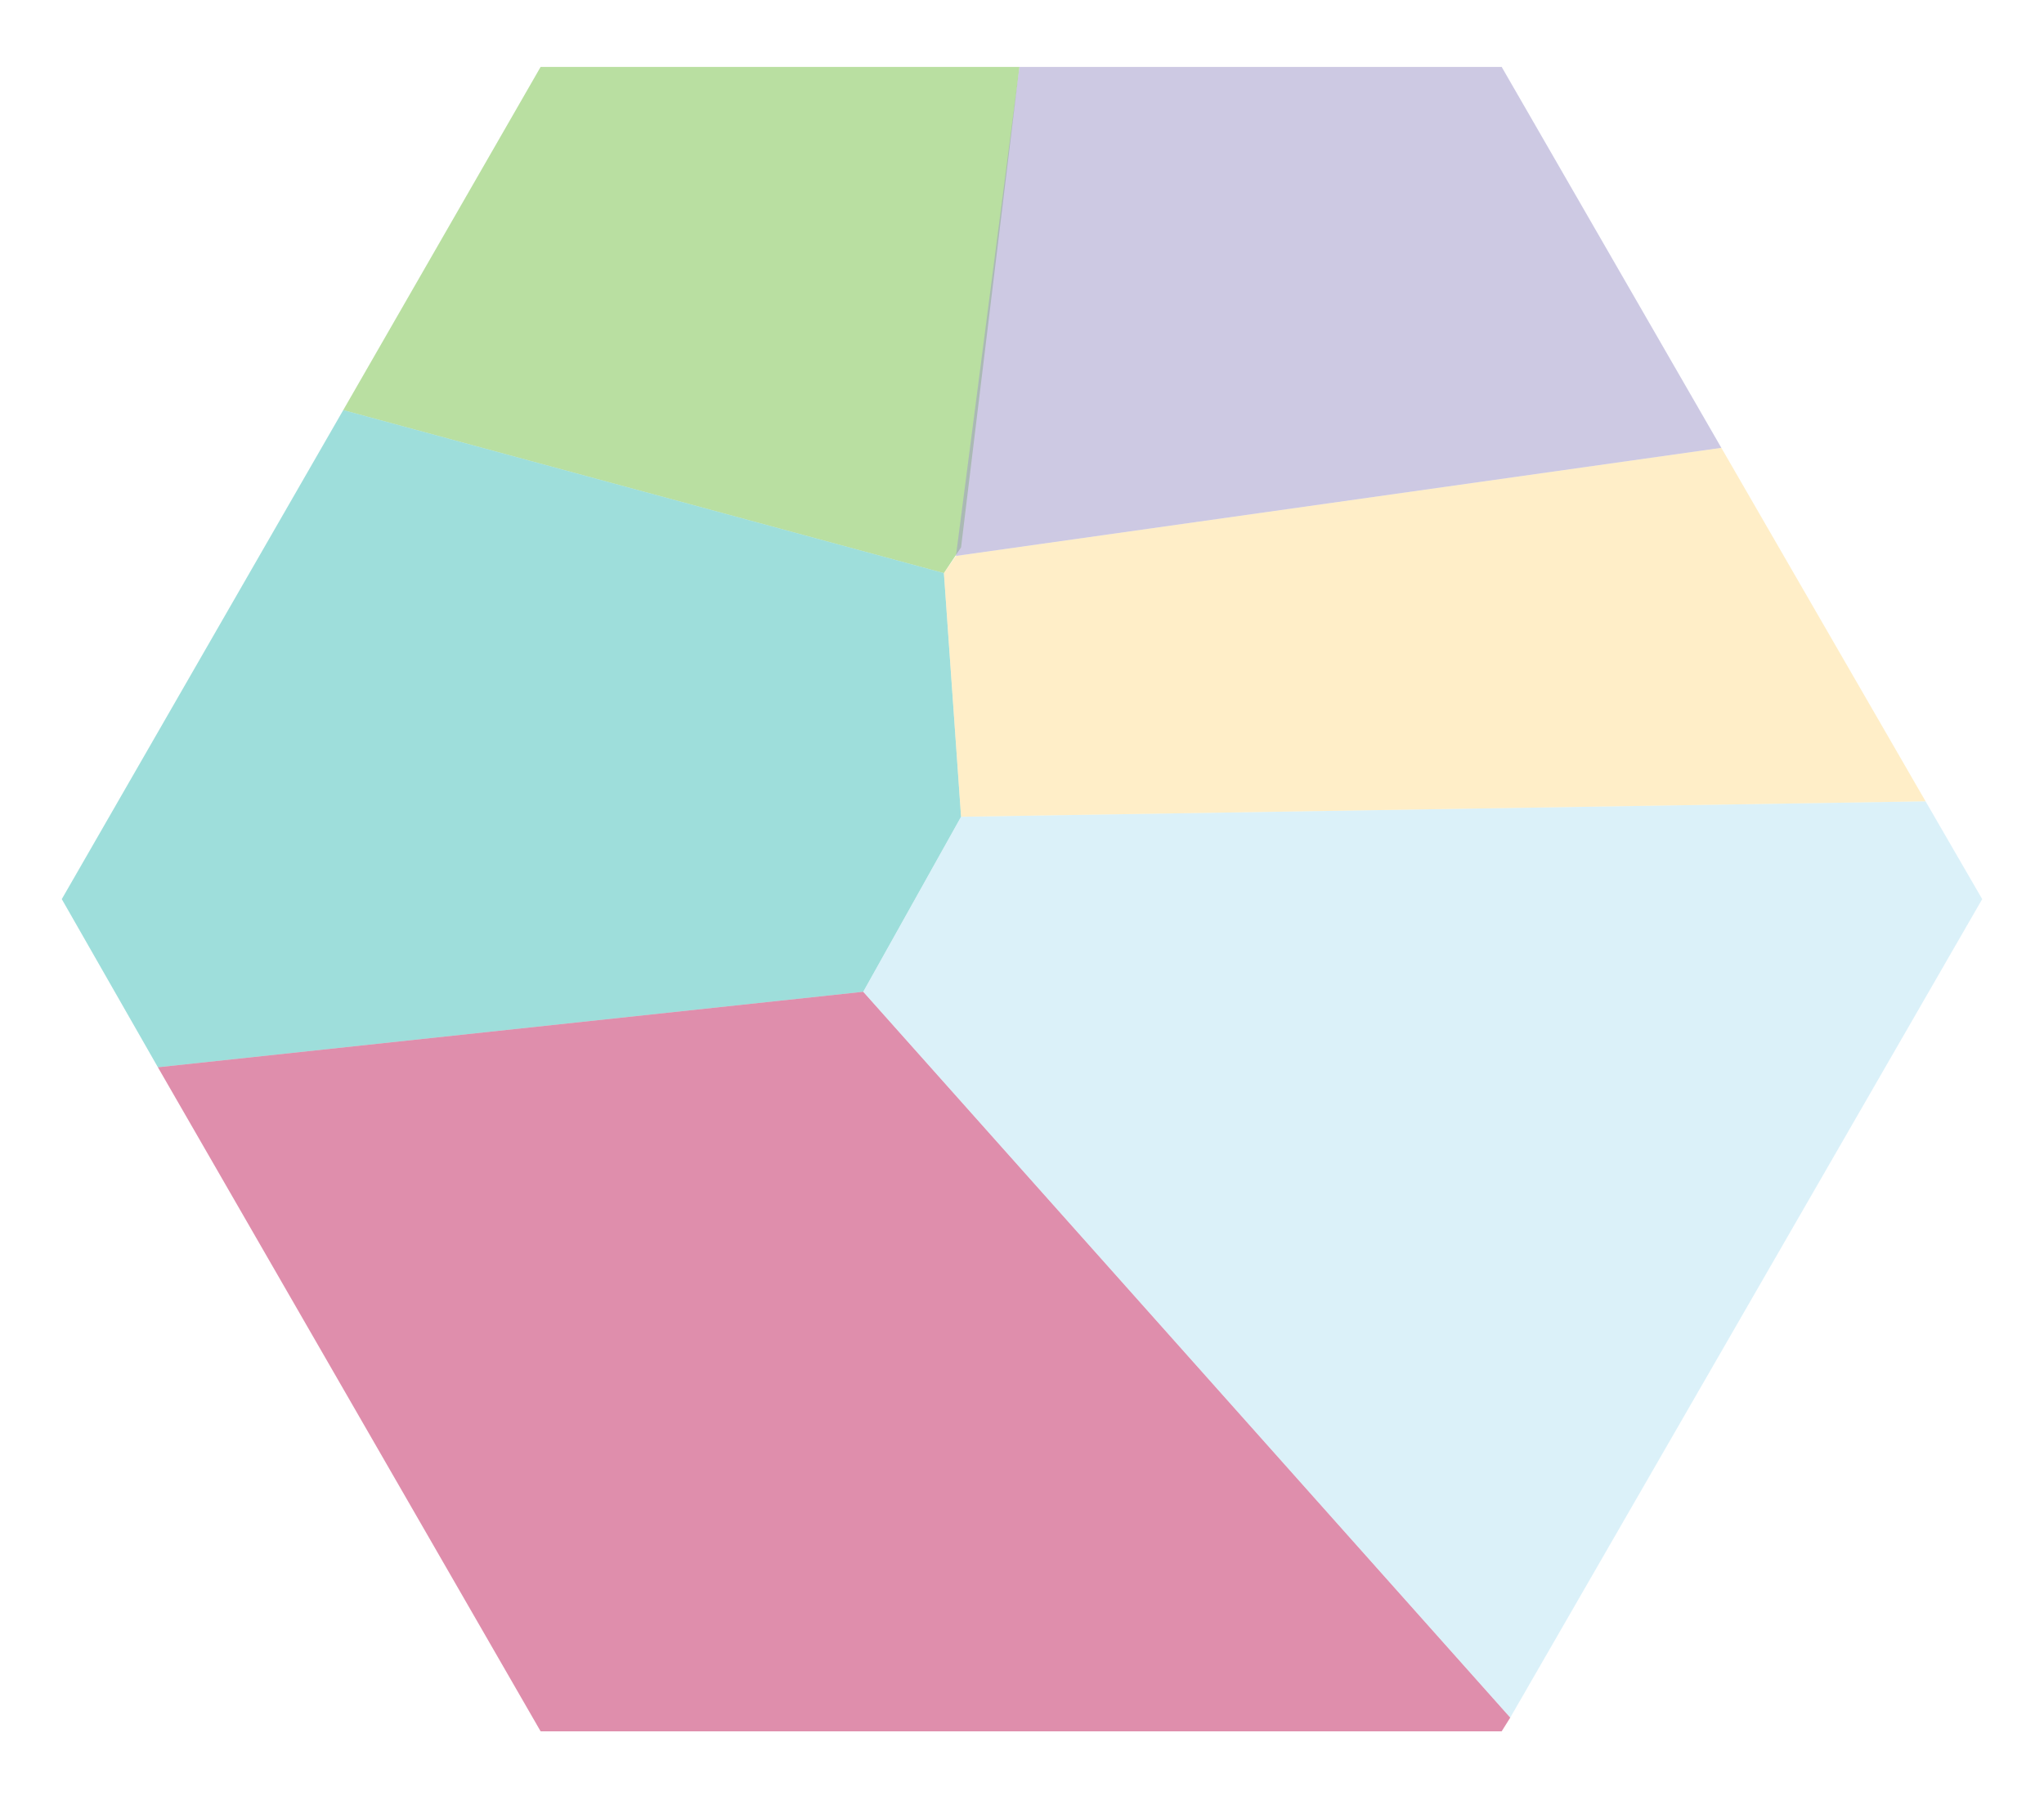
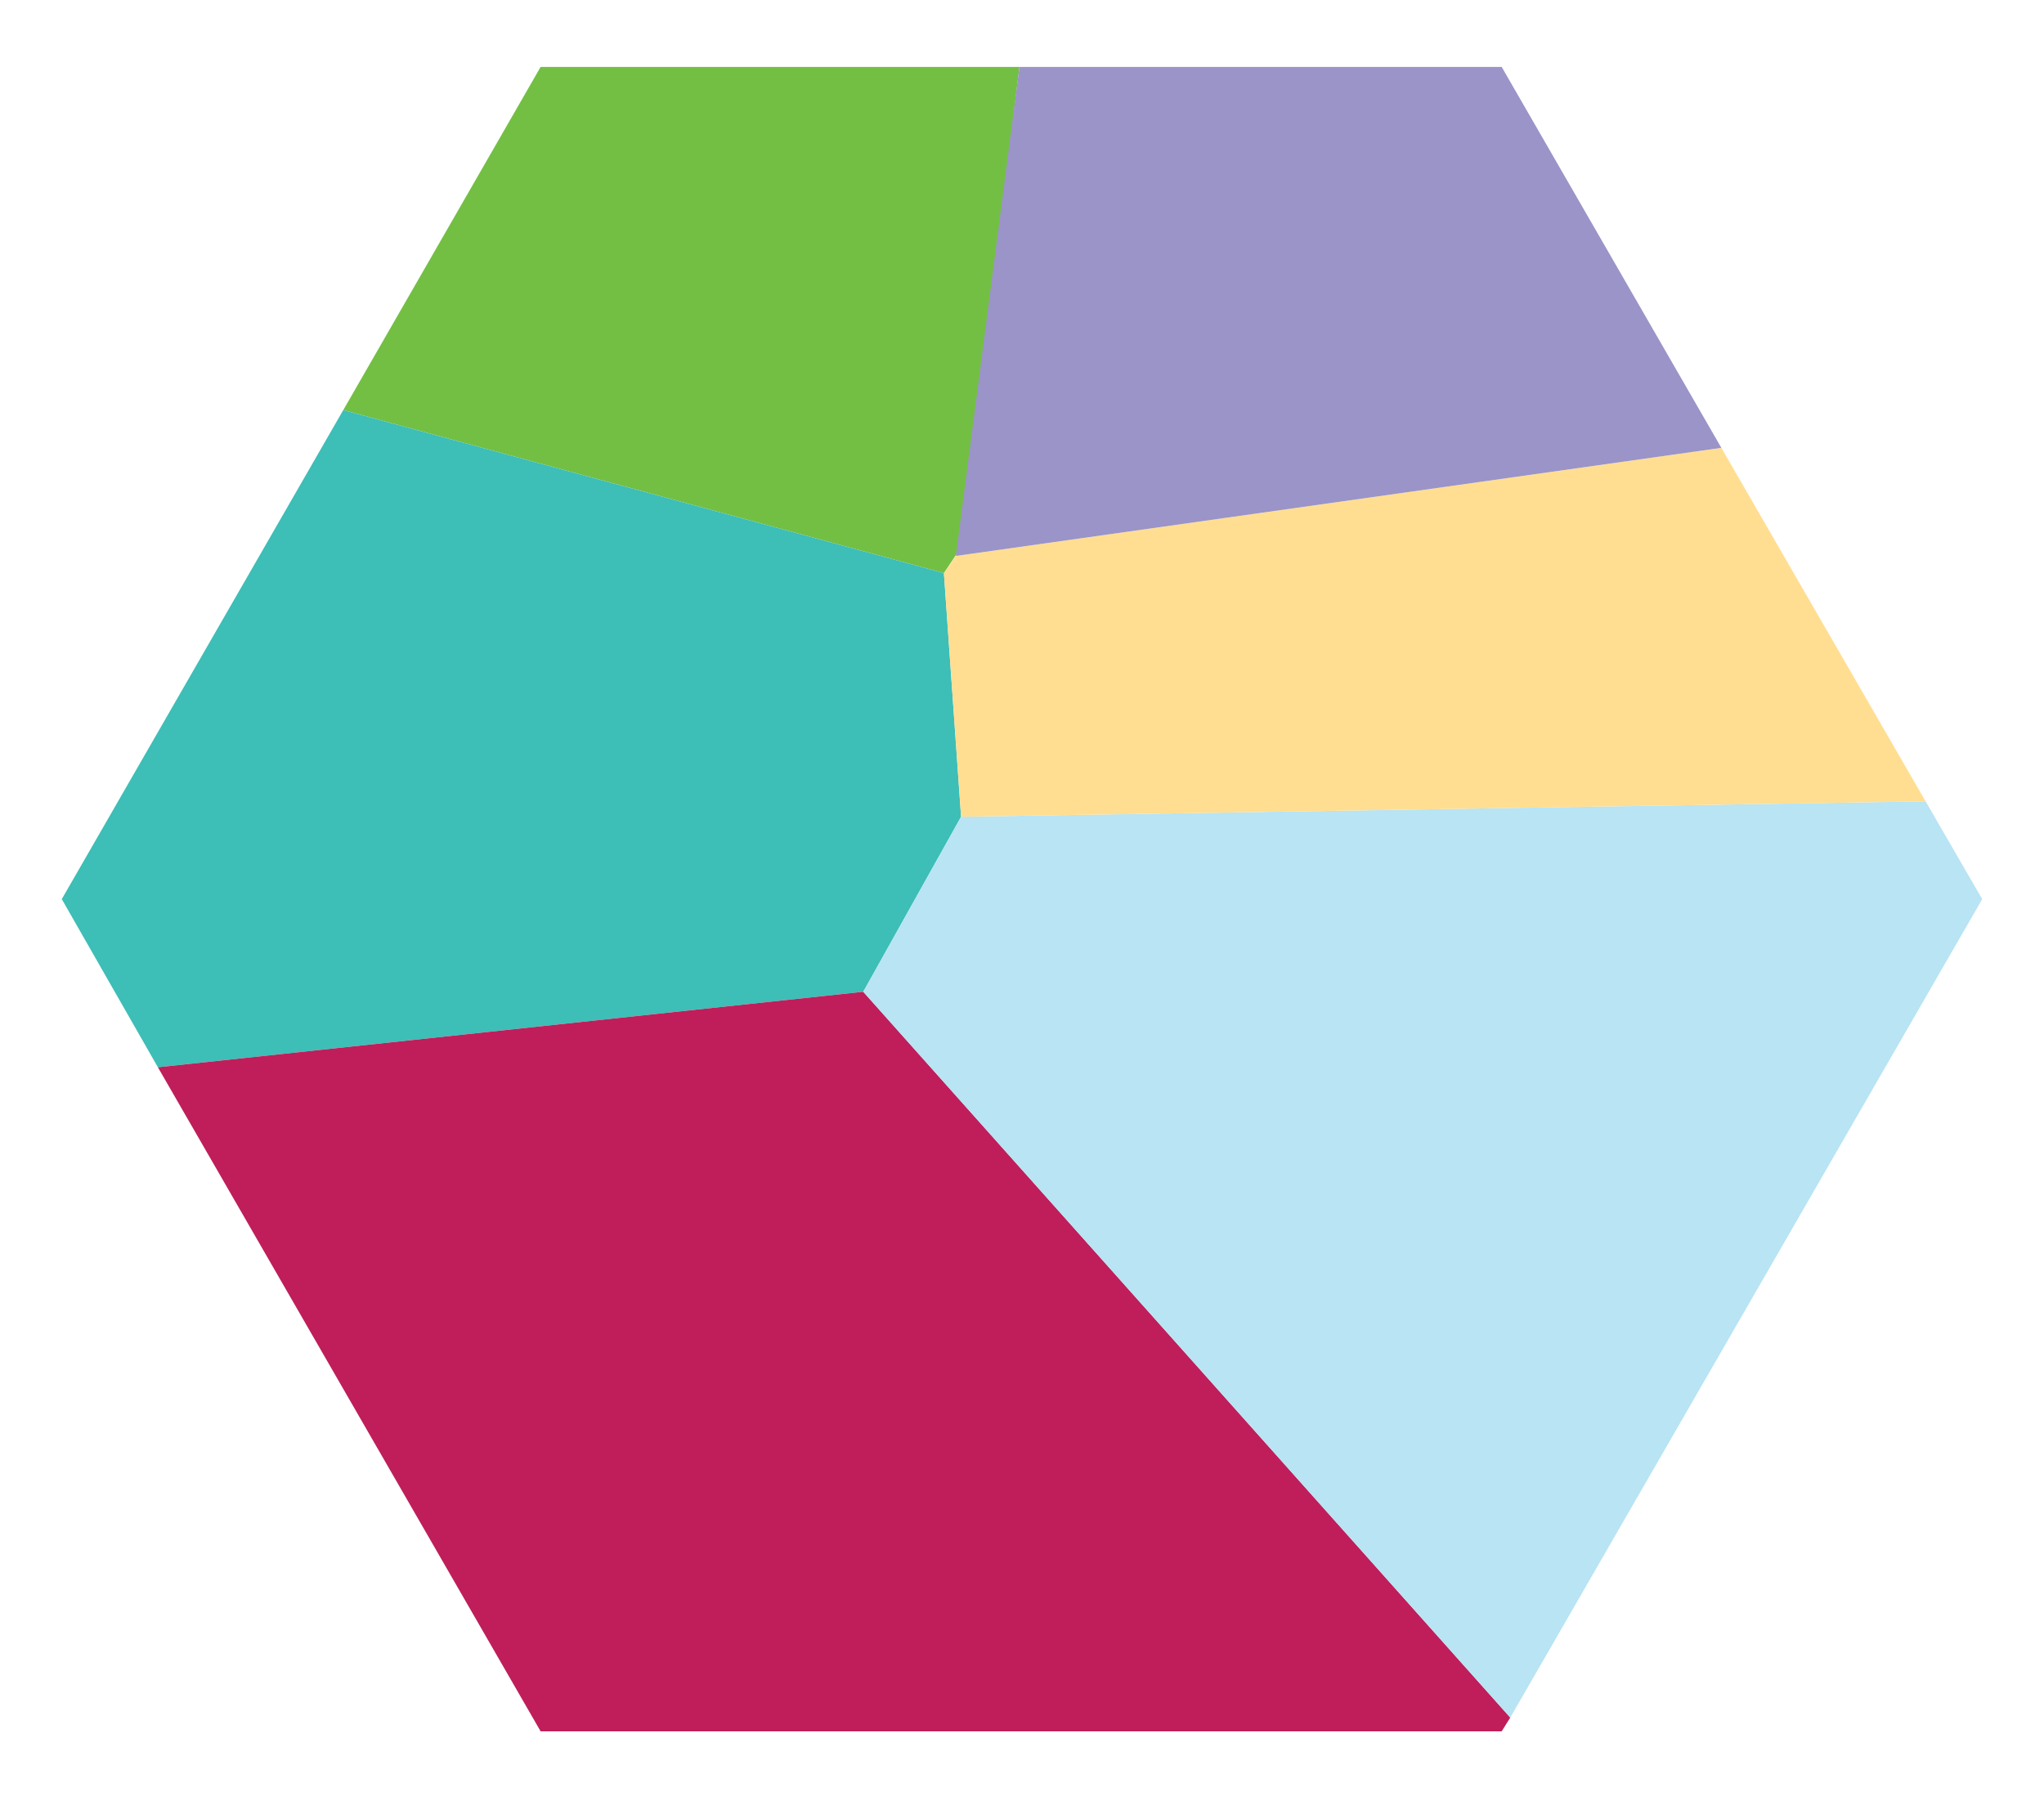
<svg xmlns="http://www.w3.org/2000/svg" id="MorgensCrossing" viewBox="0 0 119.1 104.9">
-   <polygon points="31.5 3.9 59.4 3.9 56 31.9 55 33.4 20 23.9 31.5 3.9" style="fill: #73bf44; opacity: .5;" />
-   <polygon points="20 23.9 3.6 52.4 9.2 62.2 50.3 57.8 56 47.6 55 33.4 20 23.9" style="fill: #3dbeb7; opacity: .5;" />
-   <polygon points="50.3 57.8 88 100.1 87.5 100.9 31.5 100.9 9.2 62.2 50.3 57.8" style="fill: #bf1e5a; opacity: .5;" />
-   <polygon points="50.3 57.8 56 47.6 112.2 46.7 115.5 52.4 88 100.1 50.3 57.8" style="fill: #b8e4f4; opacity: .5;" />
-   <polygon points="55 33.4 56 47.6 112.2 46.7 100.3 26.1 55.7 32.4 55 33.4" style="fill: #ffde92; opacity: .5;" />
-   <polygon points="59.4 3.9 55.7 32.4 100.3 26.1 87.5 3.9 59.4 3.9" style="fill: #9b94c8; opacity: .5;" />
+   <polygon id="morgenscrossing_eversus" points="31.5 3.9 59.4 3.9 56 31.9 55 33.4 20 23.9 31.5 3.9" style="fill: #73bf44;" />
+   <polygon id="morgenscrossing_quietus" points="20 23.9 3.6 52.4 9.2 62.2 50.3 57.8 56 47.6 55 33.4 20 23.9" style="fill: #3dbeb7;" />
+   <polygon id="morgenscrossing_callumsdescent" points="50.3 57.8 88 100.1 87.5 100.9 31.5 100.9 9.2 62.2 50.3 57.8" style="fill: #bf1e5a;" />
+   <polygon id="morgenscrossing_lividus" points="50.3 57.8 56 47.6 112.2 46.7 115.5 52.4 88 100.1 50.3 57.8" style="fill: #b8e4f4;" />
+   <polygon id="morgenscrossing_bastardsblock" points="55 33.4 56 47.6 112.2 46.7 100.3 26.1 55.7 32.4 55 33.4" style="fill: #ffde92;" />
+   <polygon id="morgenscrossing_allsight" points="59.4 3.9 55.7 32.4 100.3 26.1 87.5 3.9 59.4 3.9" style="fill: #9b94c8;" />
</svg>
